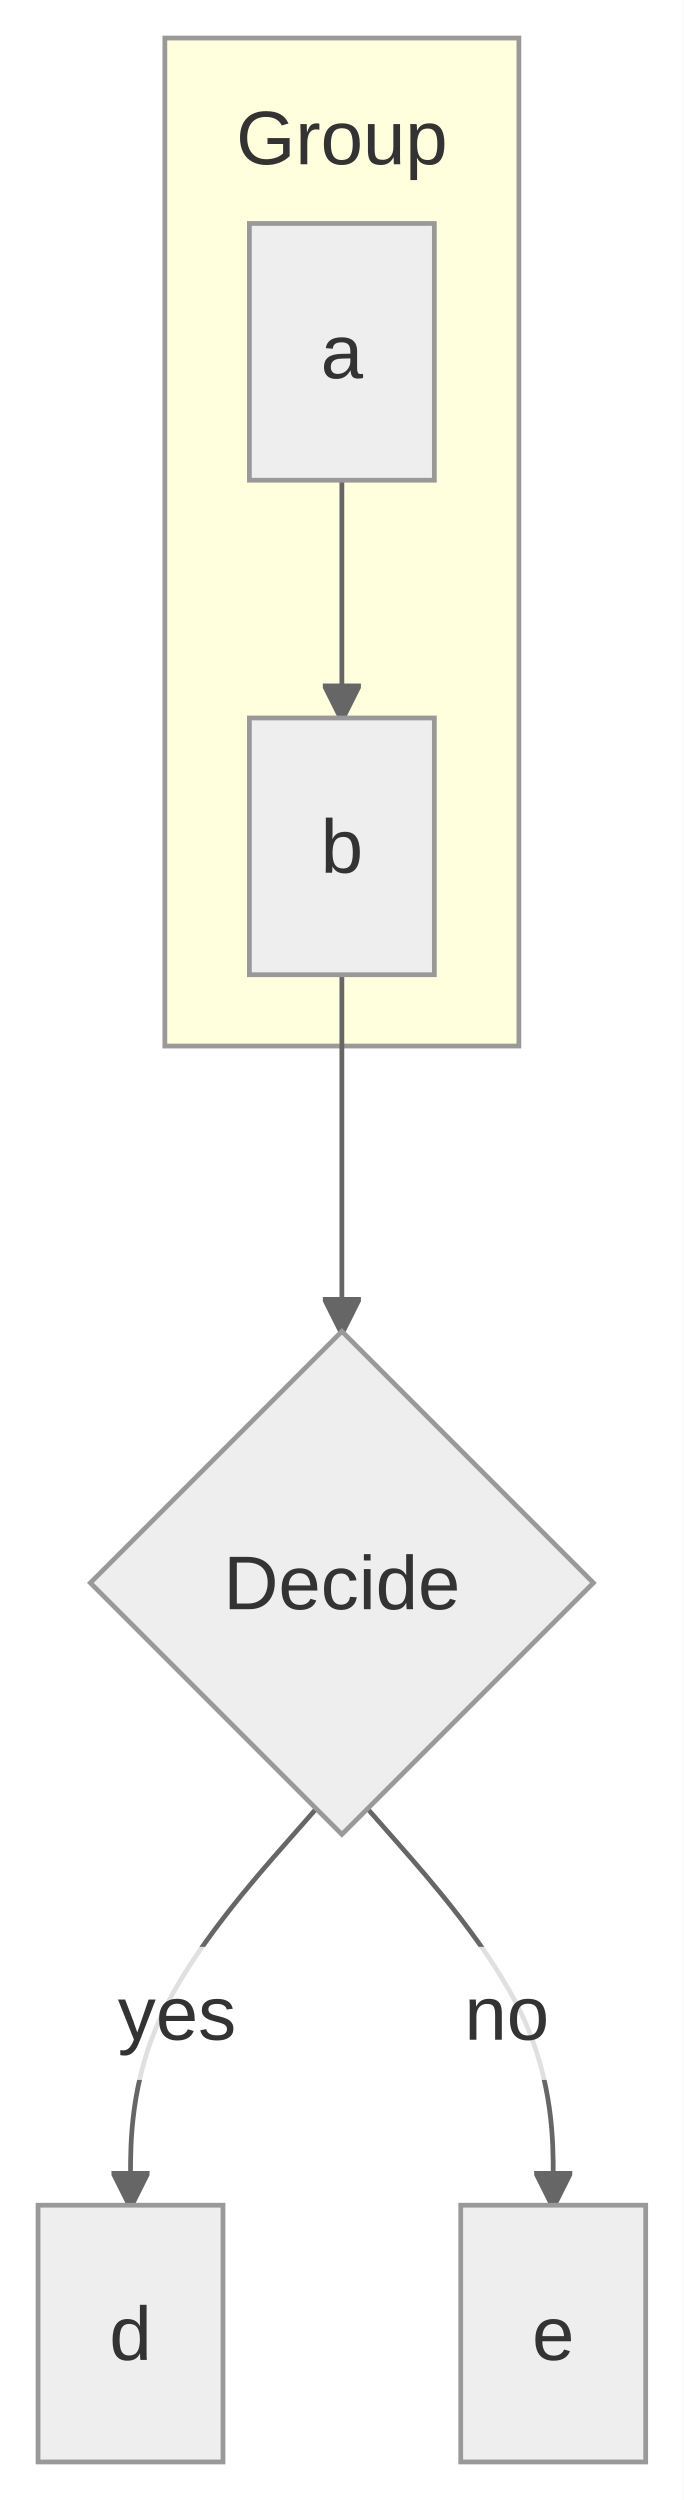
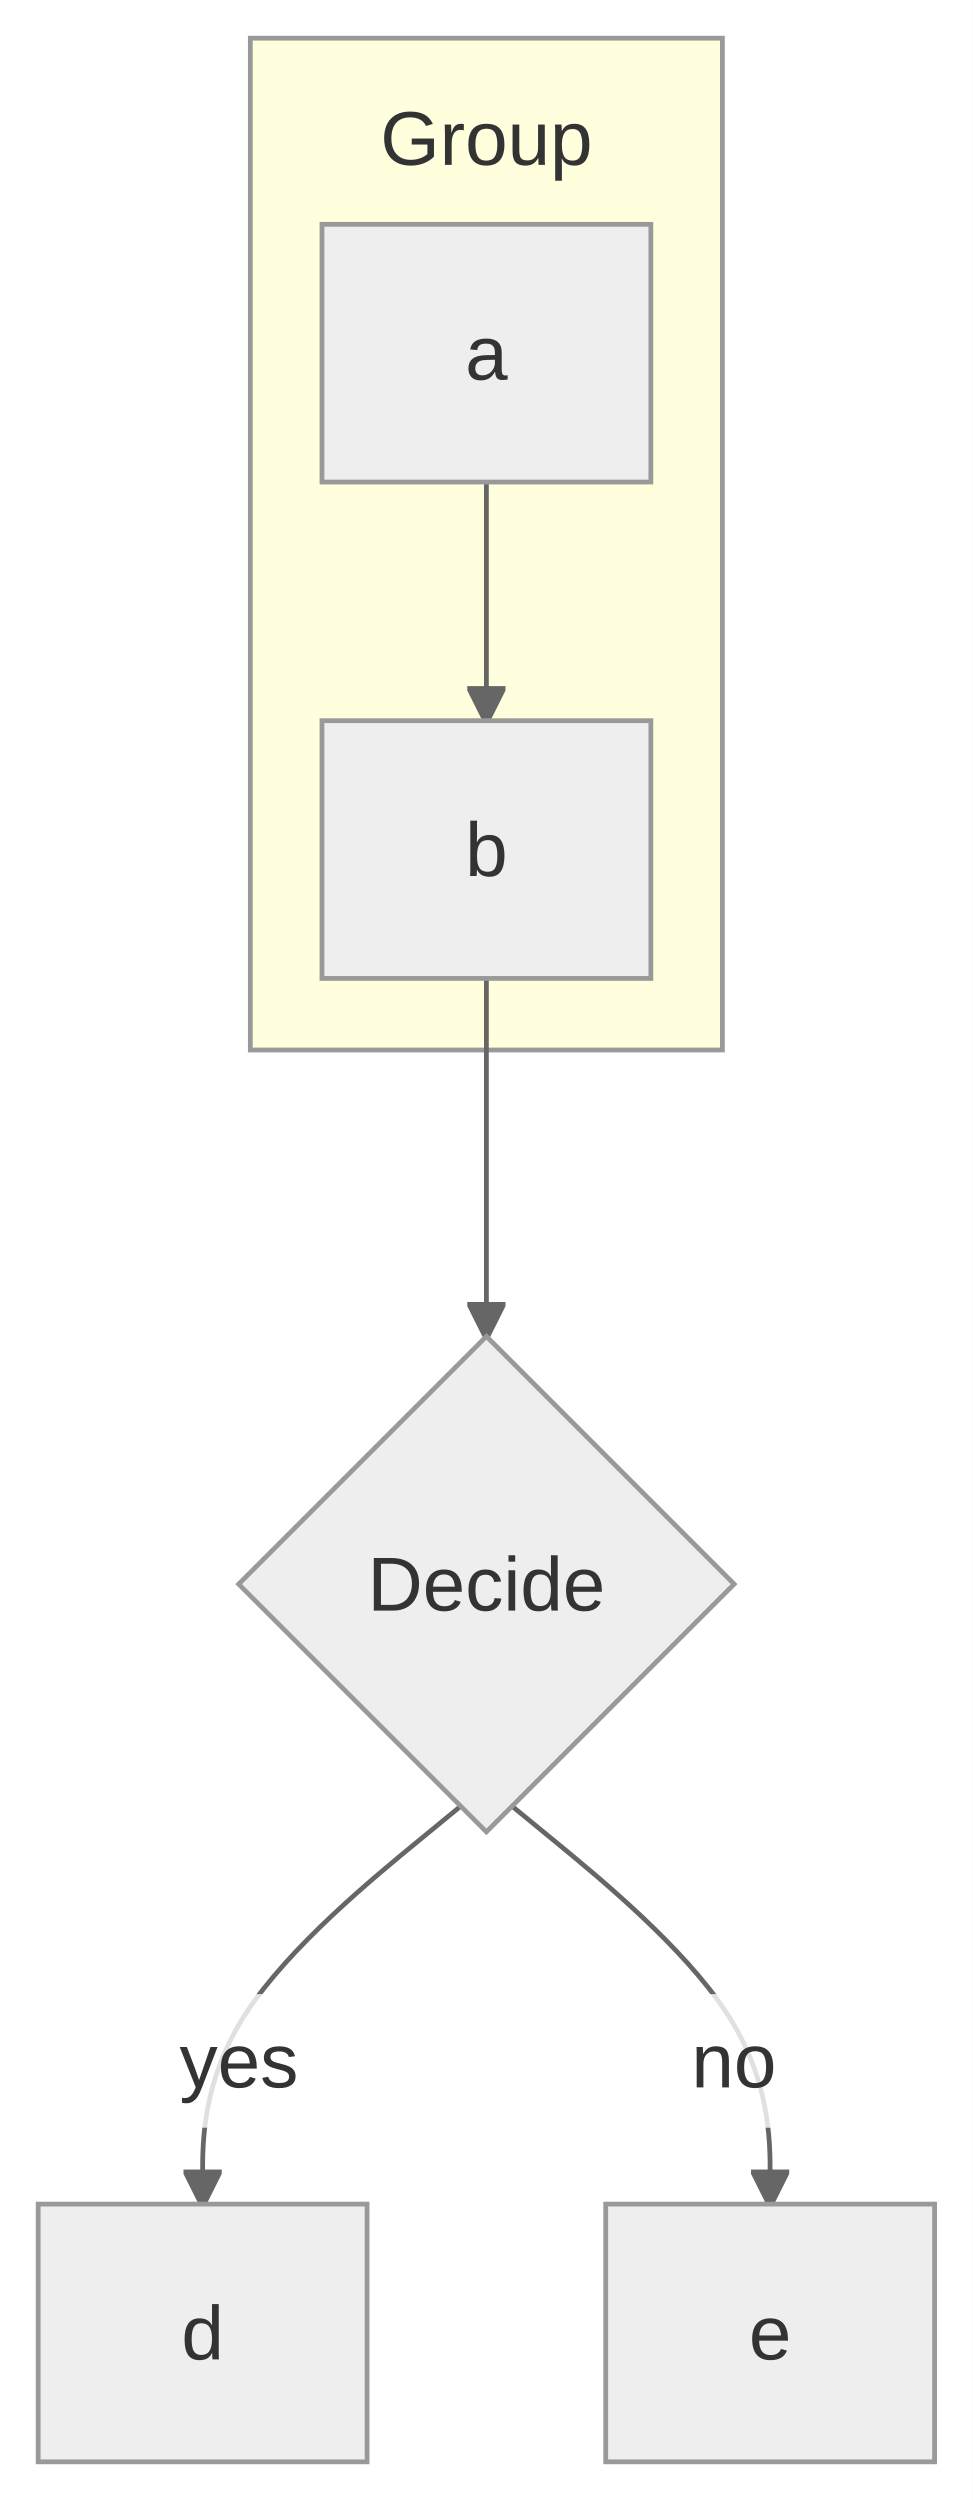
- <svg xmlns="http://www.w3.org/2000/svg" id="mermaid" class="flowchart" width="143.79" height="525.79" viewBox="-153.02 -22 143.79 525.79" role="graphics-document document" aria-roledescription="flowchart-v2">
+ <svg xmlns="http://www.w3.org/2000/svg" id="mermaid" class="flowchart" width="203.81" height="523.81" viewBox="9.5 -22 203.81 523.81" role="graphics-document document" aria-roledescription="flowchart-v2">
  <style>#mermaid{font-family:"trebuchet ms",verdana,arial,sans-serif;font-size:16px;fill:#333;}#mermaid .node rect,#mermaid .node circle,#mermaid .node ellipse,#mermaid .node polygon,#mermaid .node path{fill:#eee;stroke:#999;stroke-width:1px;}#mermaid .flowchart-link{stroke:#666;fill:none;stroke-width:1px;}#mermaid .thick{stroke-width:3.5px;}#mermaid .dotted{stroke-dasharray:3;}#mermaid .edgeLabel rect{fill:rgba(255,255,255,0.8);stroke:none;}#mermaid .cluster rect{fill:#ffffde;stroke:#999;stroke-width:1px;}#mermaid .marker{fill:#666;stroke:#666;}#mermaid text{fill:#333;text-anchor:middle;dominant-baseline:central;}#mermaid .title{font-size:18px;}</style>
  <defs>
    <marker id="mm-arrow-end" class="marker" viewBox="0 0 10 10" refX="9" refY="5" markerUnits="userSpaceOnUse" markerWidth="8" markerHeight="8" orient="auto">
      <path d="M 0 0 L 10 5 L 0 10 z" class="marker" />
    </marker>
    <marker id="mm-arrow-start" class="marker" viewBox="0 0 10 10" refX="1" refY="5" markerUnits="userSpaceOnUse" markerWidth="8" markerHeight="8" orient="auto">
      <path d="M 10 0 L 0 5 L 10 10 z" class="marker" />
    </marker>
    <marker id="mm-circle-end" class="marker" viewBox="0 0 10 10" refX="9" refY="5" markerUnits="userSpaceOnUse" markerWidth="10" markerHeight="10" orient="auto">
      <circle cx="5" cy="5" r="4" class="marker" />
    </marker>
    <marker id="mm-circle-start" class="marker" viewBox="0 0 10 10" refX="1" refY="5" markerUnits="userSpaceOnUse" markerWidth="10" markerHeight="10" orient="auto">
      <circle cx="5" cy="5" r="4" class="marker" />
    </marker>
    <marker id="mm-cross-end" class="marker" viewBox="0 0 11 11" refX="10" refY="5.5" markerUnits="userSpaceOnUse" markerWidth="11" markerHeight="11" orient="auto">
      <path d="M 1 1 L 10 10 M 10 1 L 1 10" class="marker" style="stroke-width:2px" />
    </marker>
    <marker id="mm-cross-start" class="marker" viewBox="0 0 11 11" refX="1" refY="5.5" markerUnits="userSpaceOnUse" markerWidth="11" markerHeight="11" orient="auto">
      <path d="M 1 1 L 10 10 M 10 1 L 1 10" class="marker" style="stroke-width:2px" />
    </marker>
  </defs>
-   <rect x="-153.02" y="-22" width="143.79" height="525.79" fill="white" />
+   <rect x="9.5" y="-22" width="203.81" height="523.81" fill="white" />
  <g class="root">
    <g class="clusters">
      <g class="cluster" id="G">
-         <rect x="-118.35" y="-14" width="74.46" height="212" />
-         <text class="cluster-label" x="-81.12" y="7">Group</text>
+         <rect x="61.95" y="-14" width="98.91" height="212" />
+         <text class="cluster-label" x="111.41" y="7">Group</text>
      </g>
    </g>
    <g class="edgePaths">
-       <path id="L_a_b_0" class="flowchart-link" d="M-81.12,79L-81.12,129" marker-end="url(#mm-arrow-end)" />
-       <path id="L_b_c_1" class="flowchart-link" d="M-81.12,183L-81.12,258" marker-end="url(#mm-arrow-end)" />
-       <path id="L_c_d_2" class="flowchart-link" d="M-86.51,358.4L-93.02,365.8C-99.53,373.2 -112.55,388 -119.06,401.89C-125.57,415.79 -125.57,428.79 -125.57,435.29L-125.57,441.79" marker-end="url(#mm-arrow-end)" />
-       <path id="L_c_e_3" class="flowchart-link" d="M-75.73,358.4L-69.22,365.8C-62.71,373.2 -49.69,388 -43.18,401.89C-36.67,415.79 -36.67,428.79 -36.67,435.29L-36.67,441.79" marker-end="url(#mm-arrow-end)" />
+       <path id="L_a_b_0" class="flowchart-link" d="M111.41,79L111.41,129" marker-end="url(#mm-arrow-end)" />
+       <path id="L_b_c_1" class="flowchart-link" d="M111.41,183L111.41,258" marker-end="url(#mm-arrow-end)" />
+       <path id="L_c_d_2" class="flowchart-link" d="M106.03,356.43L97.02,363.83C88,371.23 69.98,386.02 60.97,399.92C51.95,413.81 51.95,426.81 51.95,433.31L51.95,439.81" marker-end="url(#mm-arrow-end)" />
+       <path id="L_c_e_3" class="flowchart-link" d="M116.78,356.43L125.8,363.83C134.81,371.23 152.83,386.02 161.85,399.92C170.86,413.81 170.86,426.81 170.86,433.31L170.86,439.81" marker-end="url(#mm-arrow-end)" />
    </g>
    <g class="edgeLabels">
      <g class="edgeLabel">
-         <rect class="background" x="-132.25" y="387.44" width="32.9" height="28" />
-         <text x="-115.8" y="401.44">yes</text>
+         <rect class="background" x="43.1" y="395.81" width="32.91" height="28" />
+         <text x="59.56" y="409.81">yes</text>
      </g>
      <g class="edgeLabel">
-         <rect class="background" x="-59.33" y="387.44" width="25.79" height="28" />
-         <text x="-46.44" y="401.44">no</text>
+         <rect class="background" x="150.36" y="395.81" width="25.8" height="28" />
+         <text x="163.26" y="409.81">no</text>
      </g>
    </g>
    <g class="nodes">
-       <g class="node default" id="flowchart-a-0" transform="translate(-81.12,52)">
-         <rect x="-19.45" y="-27" width="38.9" height="54" />
+       <g class="node default" id="flowchart-a-0" transform="translate(111.41,52)">
+         <rect x="-34.45" y="-27" width="68.91" height="54" />
        <text class="nodeLabel" x="0" y="0">a</text>
      </g>
-       <g class="node default" id="flowchart-b-1" transform="translate(-81.12,156)">
-         <rect x="-19.45" y="-27" width="38.9" height="54" />
+       <g class="node default" id="flowchart-b-1" transform="translate(111.41,156)">
+         <rect x="-34.45" y="-27" width="68.91" height="54" />
        <text class="nodeLabel" x="0" y="0">b</text>
      </g>
-       <g class="node default" id="flowchart-c-2" transform="translate(-81.12,310.9)">
-         <polygon points="0,-52.9 52.9,0 0,52.9 -52.9,0" />
+       <g class="node default" id="flowchart-c-2" transform="translate(111.41,309.91)">
+         <polygon points="0,-51.91 51.91,0 0,51.91 -51.91,0" />
        <text class="nodeLabel" x="0" y="0">Decide</text>
      </g>
-       <g class="node default" id="flowchart-d-3" transform="translate(-125.57,468.79)">
-         <rect x="-19.45" y="-27" width="38.9" height="54" />
+       <g class="node default" id="flowchart-d-3" transform="translate(51.95,466.81)">
+         <rect x="-34.45" y="-27" width="68.91" height="54" />
        <text class="nodeLabel" x="0" y="0">d</text>
      </g>
-       <g class="node default" id="flowchart-e-4" transform="translate(-36.67,468.79)">
-         <rect x="-19.45" y="-27" width="38.9" height="54" />
+       <g class="node default" id="flowchart-e-4" transform="translate(170.86,466.81)">
+         <rect x="-34.45" y="-27" width="68.91" height="54" />
        <text class="nodeLabel" x="0" y="0">e</text>
      </g>
    </g>
  </g>
</svg>
